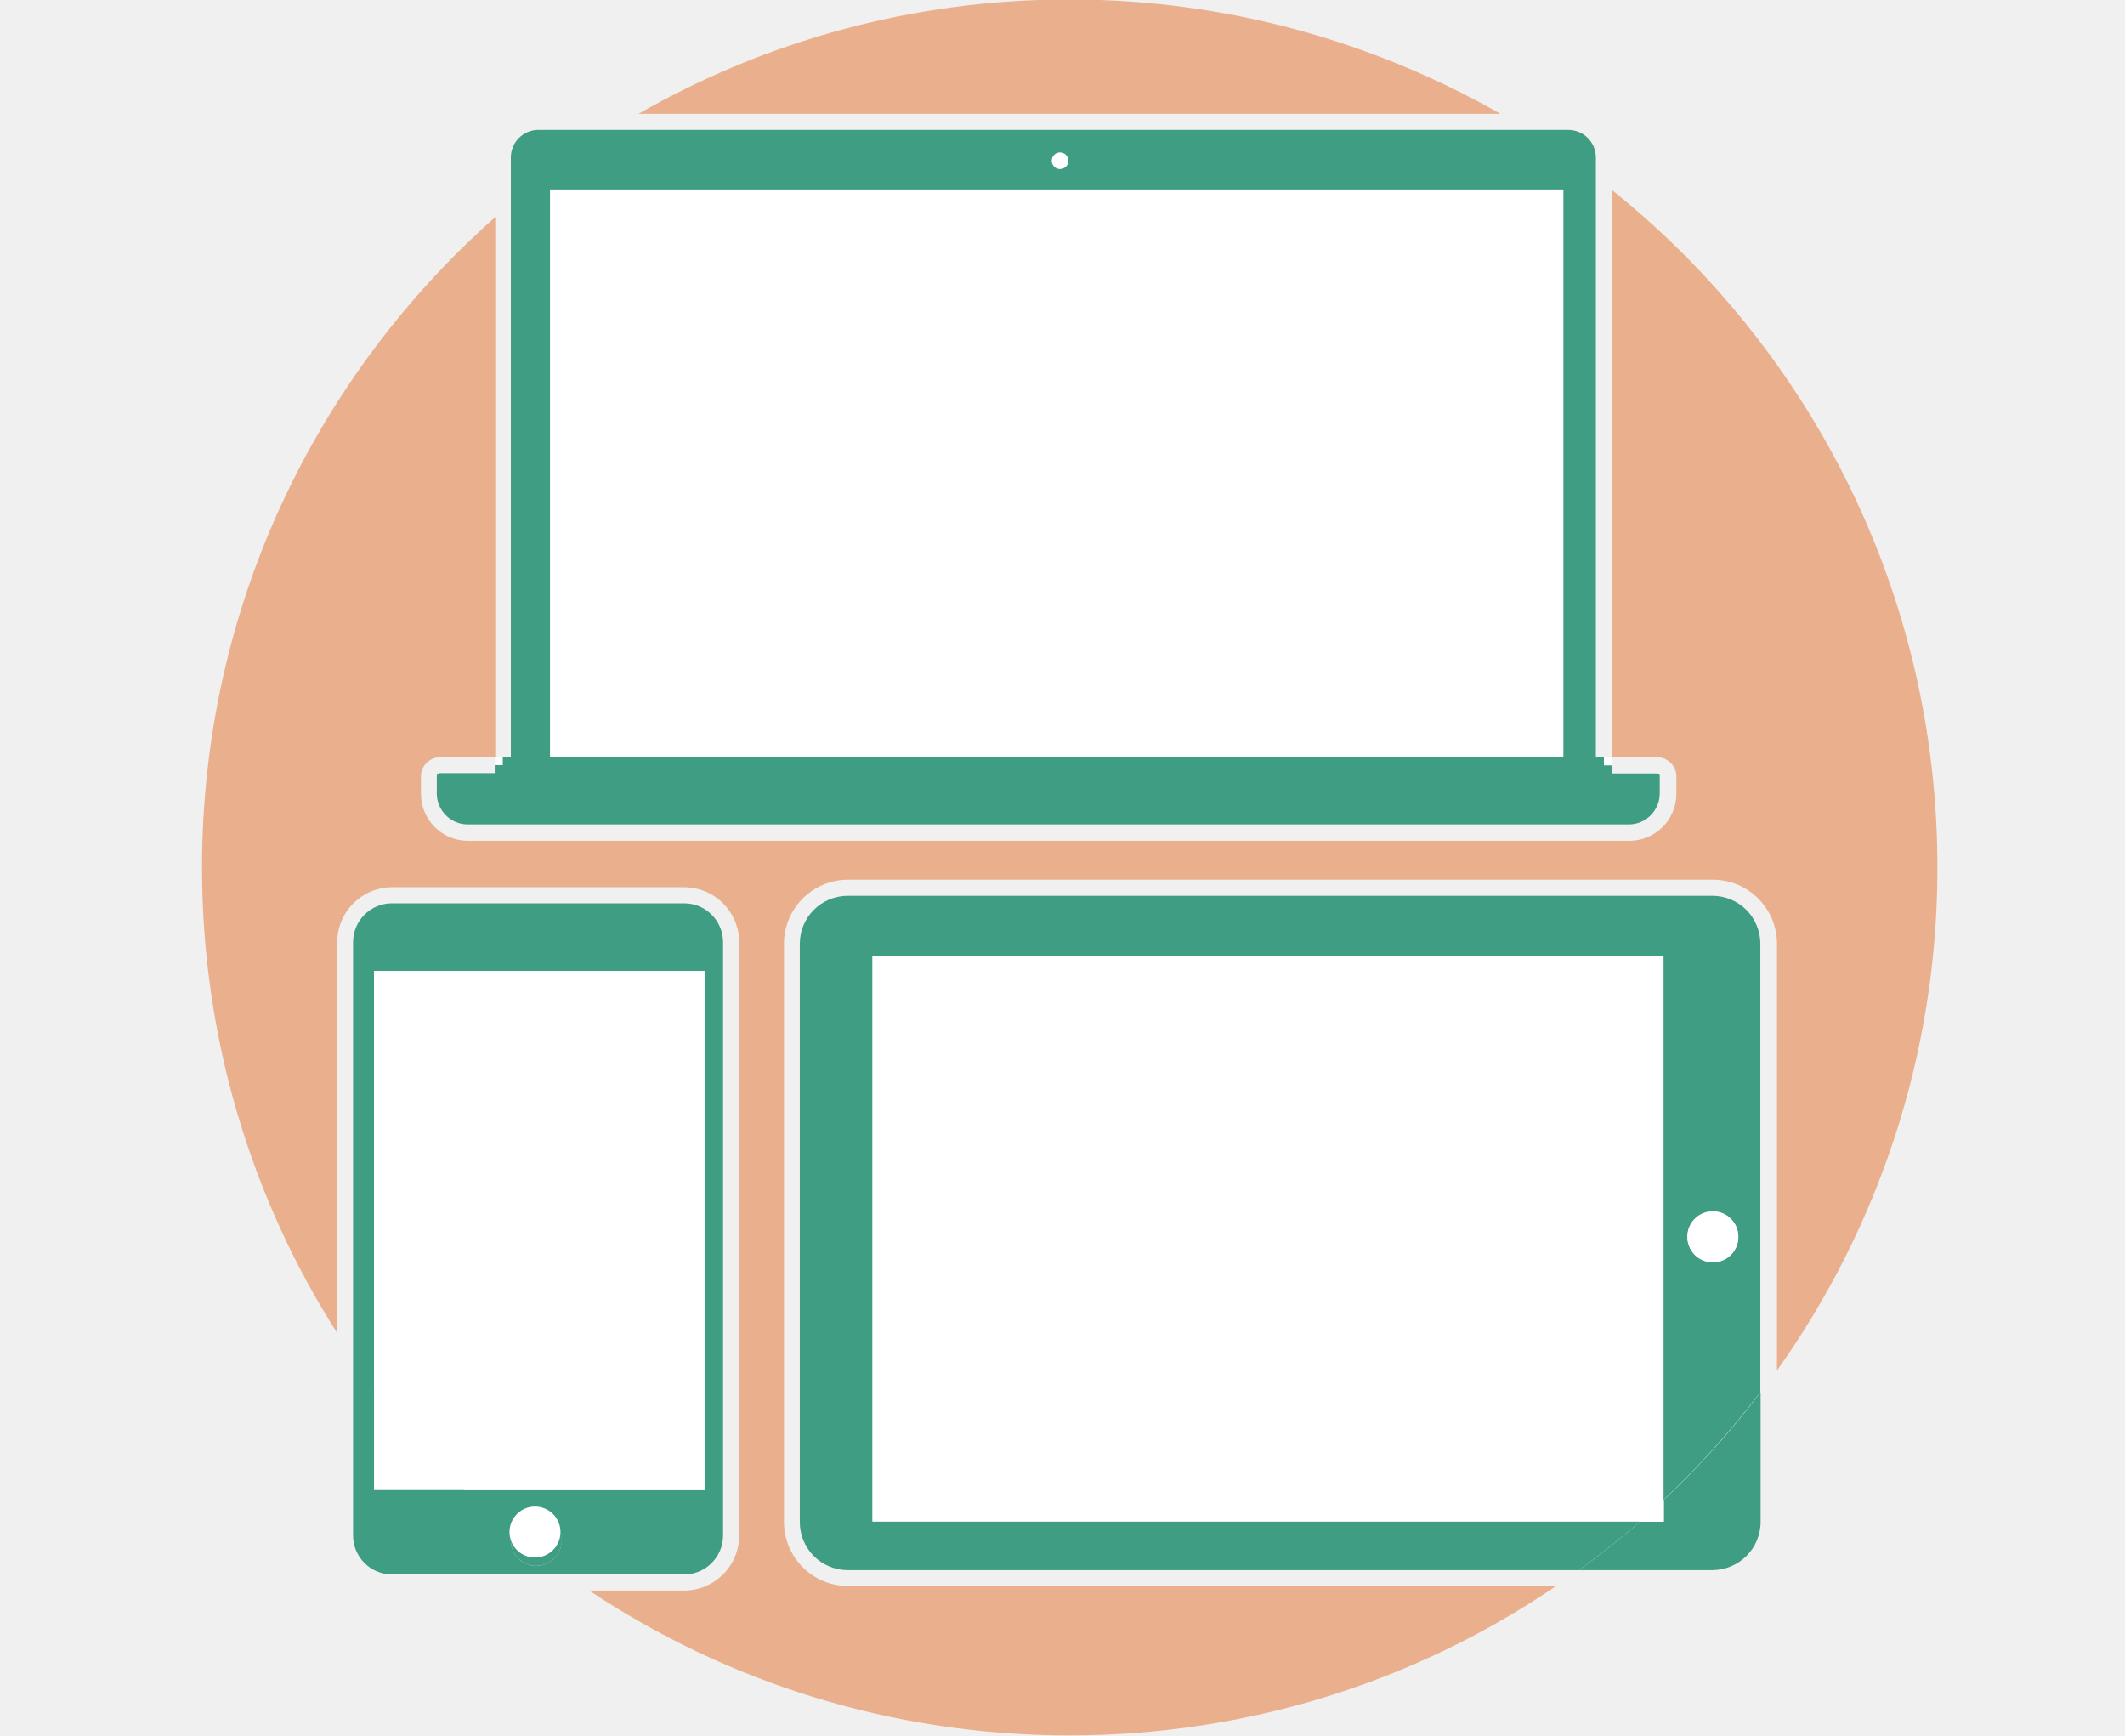
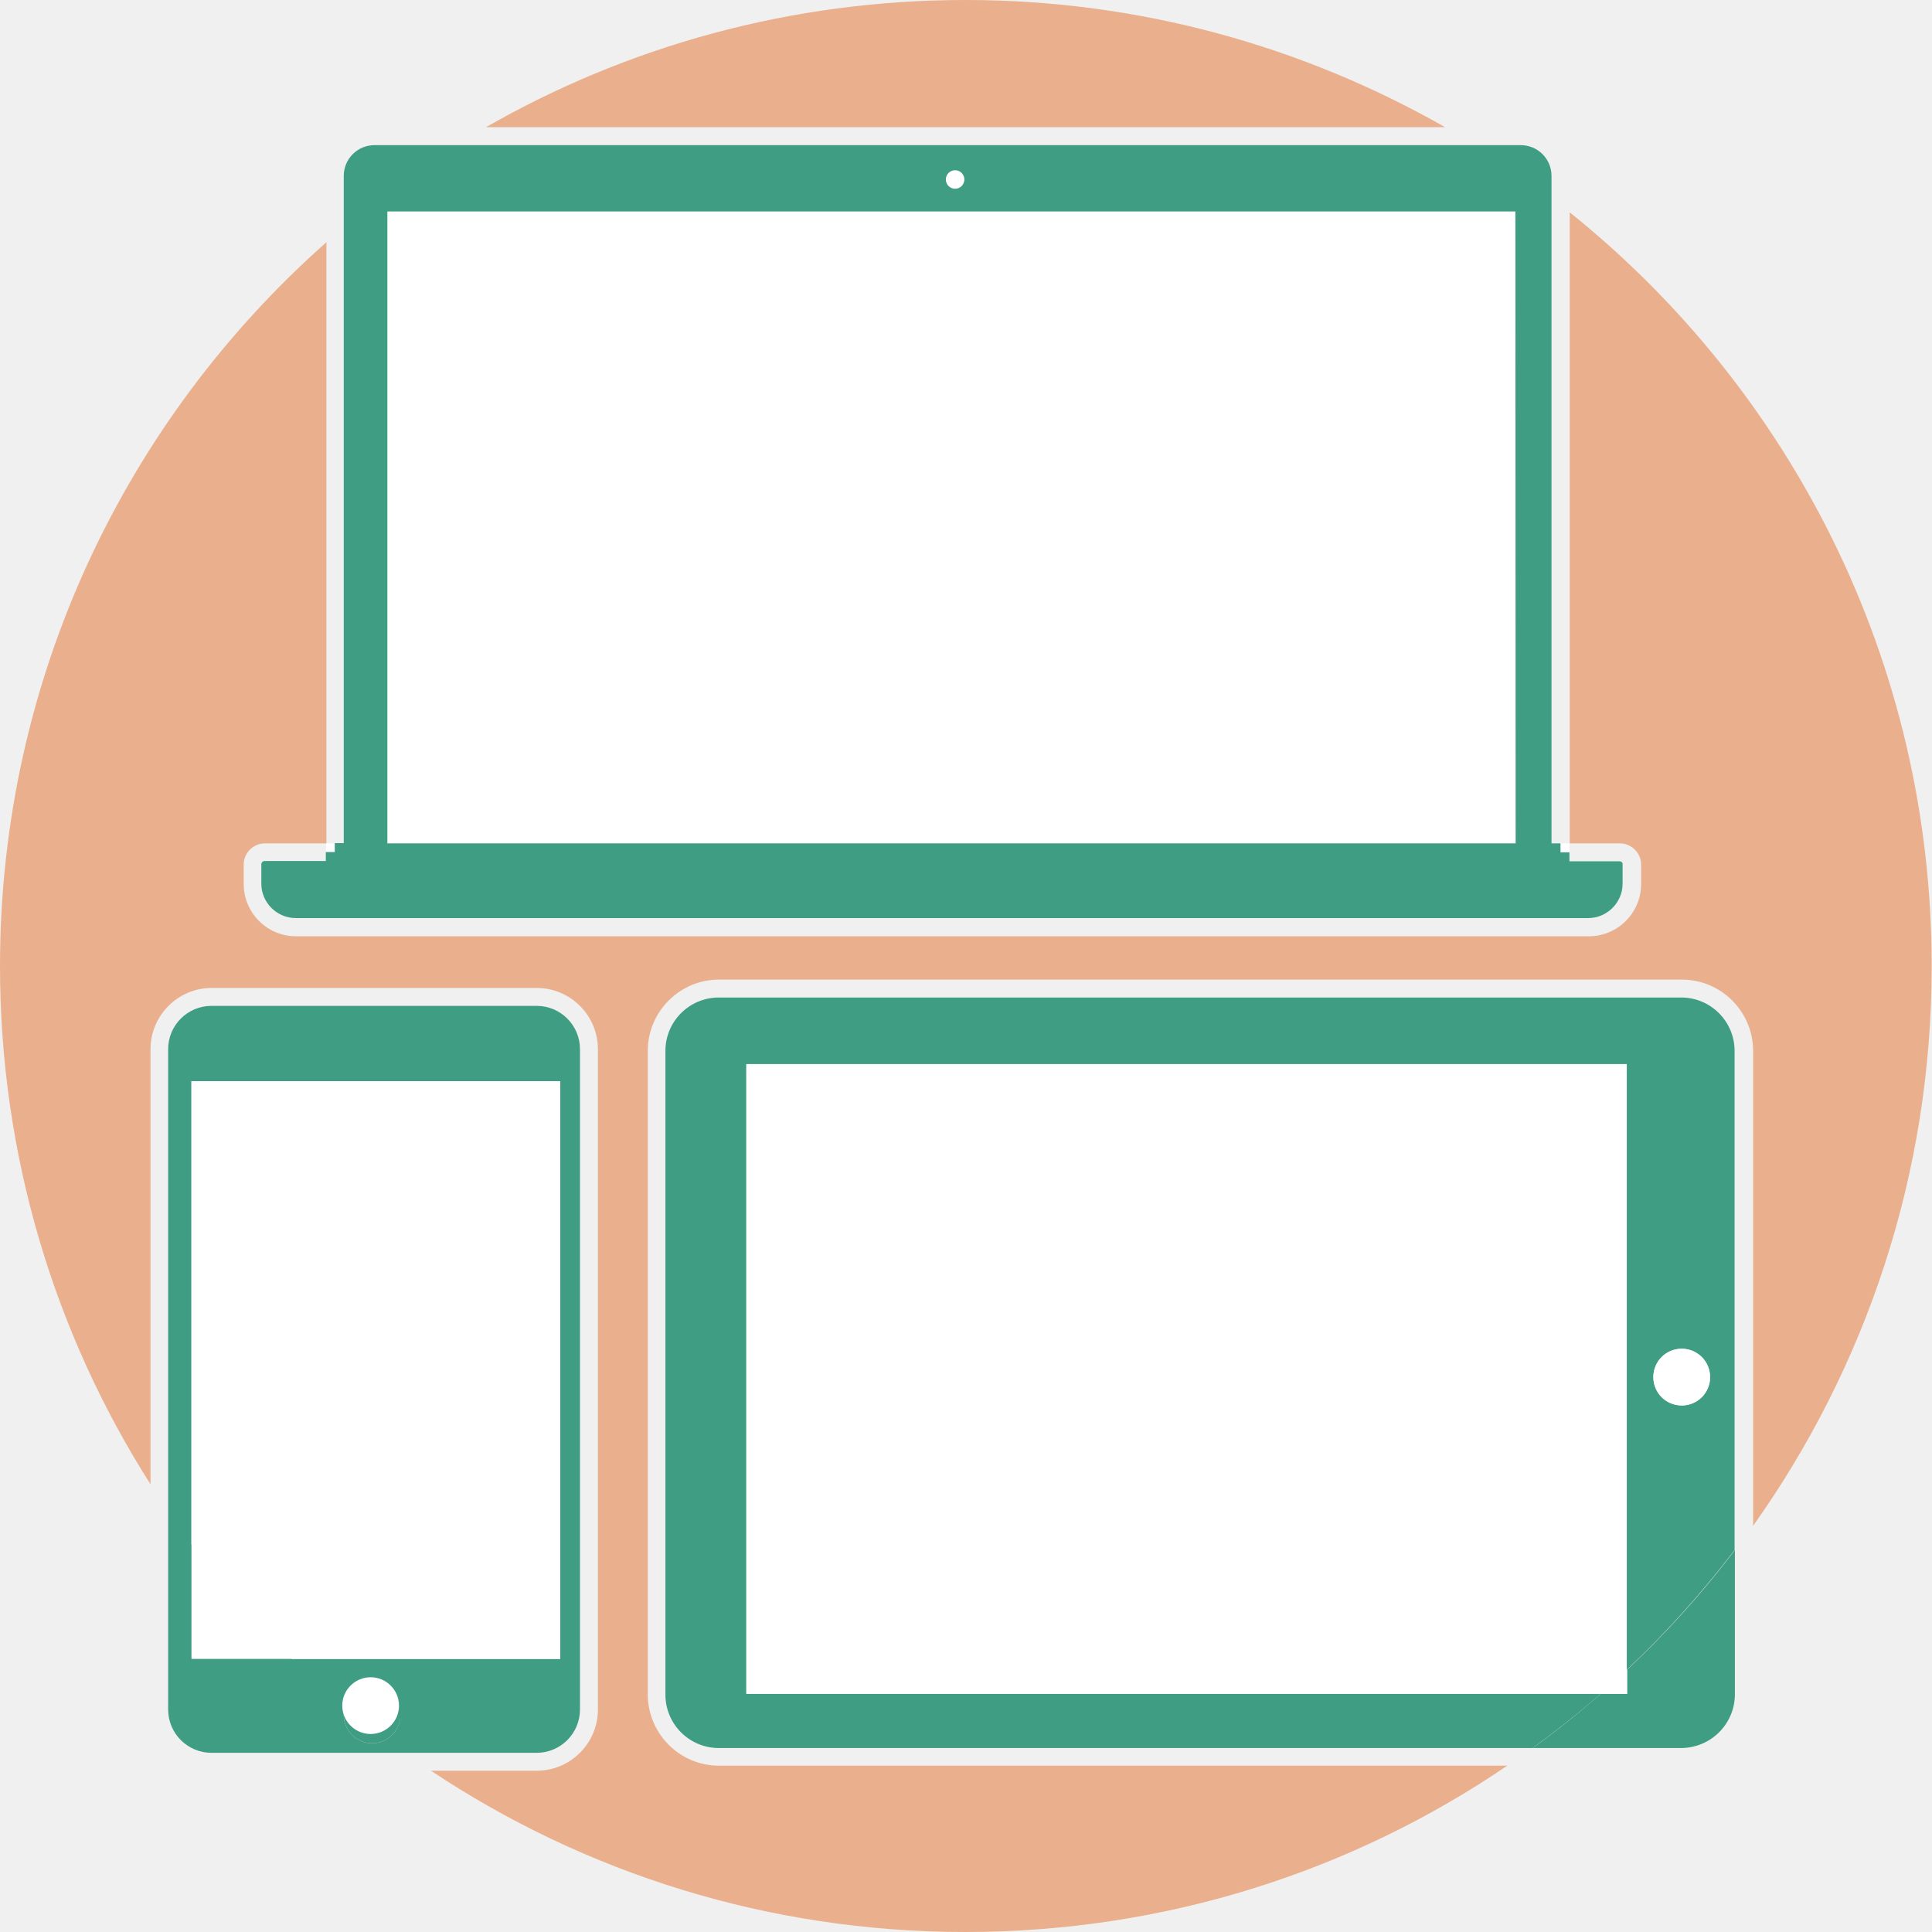
- <svg xmlns="http://www.w3.org/2000/svg" version="1.1" baseProfile="tiny" id="Layer_1" x="0px" y="0px" viewBox="0 292.3 792 646.8" xml:space="preserve">
-   <path fill="#EAB08D" d="M292.2,859.4V644c0-13.2,10.7-23.9,23.9-23.9h322.3c13.2,0,23.9,10.7,23.9,23.9v159  c37.6-52.9,59.8-117.5,59.8-187.4c0-102.1-47.3-193.1-121.2-252.4v211.3h16.8c3.9,0,7.1,3.2,7.1,7.1v6.5c0,9.7-7.9,17.5-17.5,17.5  H174.4c-9.7,0-17.5-7.9-17.5-17.5v-6.5c0-3.9,3.2-7.1,7.1-7.1h20.6V373.2c-67,59.3-109.3,145.9-109.3,242.4  c0,63.8,18.5,123.4,50.4,173.5V643.4c0-11.3,9.2-20.5,20.5-20.5H255c11.3,0,20.5,9.2,20.5,20.5v221.1c0,11.3-9.2,20.5-20.5,20.5  h-35.4c51.2,34.1,112.8,54,178.9,54c67.3,0,129.8-20.5,181.5-55.7H316C302.9,883.3,292.2,872.6,292.2,859.4z" />
-   <path fill="#EAB08D" d="M398.6,292.1c-58.5,0-113.3,15.5-160.6,42.6h321.2C511.8,307.7,457,292.1,398.6,292.1z" />
-   <path fill="#3F9D83" d="M255,628.9H146.1c-8,0-14.5,6.5-14.5,14.5v221.1c0,8,6.5,14.5,14.5,14.5H255c8,0,14.5-6.5,14.5-14.5V643.4  C269.5,635.4,263,628.9,255,628.9z M204.7,874.5c-1.4,0.8-3,1.3-4.8,1.3c-5.2,0-9.5-4.2-9.5-9.5c0-1,0.1-1.9,0.4-2.8  c1.2-3.9,4.8-6.6,9-6.6c5.2,0,9.5,4.2,9.5,9.5C209.4,869.8,207.5,872.8,204.7,874.5z M262.9,847.5H139.4V654.1h123.5V847.5z" />
-   <path fill="#FFFFFF" d="M173.2,847.5h-33.7v-38.4C149.6,822.8,160.9,835.7,173.2,847.5z" />
-   <path fill="#FFFFFF" d="M262.9,654.1v193.5h-89.8c-12.2-11.9-23.5-24.7-33.7-38.4V654.1H262.9z" />
-   <path fill="#3F9D83" d="M209.4,866.3c0,3.5-1.9,6.5-4.7,8.2c-1.4,0.8-3,1.3-4.8,1.3c-5.2,0-9.5-4.2-9.5-9.5c0-1,0.1-1.9,0.4-2.8  c1.2-3.9,4.8-6.6,9-6.6C205.1,856.8,209.4,861.1,209.4,866.3z" />
-   <path fill="#3F9D83" d="M656.2,859.4v-48.3c-10.9,14.4-23,27.8-36.1,40.1v8.1h-8.9c-7.3,6.4-14.8,12.4-22.7,18.1h49.8  C648.2,877.3,656.2,869.3,656.2,859.4z" />
-   <path fill="#3F9D83" d="M325.2,859.3V648.4h294.8v202.8c13.1-12.3,25.2-25.8,36.1-40.1V644c0-9.9-8-17.9-17.9-17.9H316  c-9.9,0-17.9,8-17.9,17.9v215.5c0,9.9,8,17.9,17.9,17.9h272.5c7.8-5.7,15.4-11.7,22.7-18.1H325.2z M638.4,743.7  c5.2,0,9.5,4.2,9.5,9.5s-4.2,9.5-9.5,9.5s-9.5-4.2-9.5-9.5S633.1,743.7,638.4,743.7z" />
-   <path fill="#FFFFFF" d="M620.1,859.3v-8.1c-2.9,2.7-5.9,5.4-8.9,8.1H620.1z" />
-   <circle fill="#FFFFFF" cx="638.4" cy="753.2" r="9.5" />
-   <circle fill="#FFFFFF" cx="199.4" cy="863.2" r="9.5" />
-   <rect x="205" y="362.9" fill="#FFFFFF" width="377.7" height="211.6" />
-   <rect x="184.5" y="574.5" fill="#FFFFFF" width="3" height="3" />
-   <rect x="597.8" y="574.5" fill="#FFFFFF" width="3" height="3" />
-   <path fill="#3F9D83" d="M617.6,580.5h-16.8v-3h-3v-3h-3V351c0-5.7-4.6-10.3-10.3-10.3H200.7c-5.7,0-10.3,4.6-10.3,10.3v223.4h-3v3  h-3v3h-20.5c-0.6,0-1.1,0.5-1.1,1.1v6.5c0,6.3,5.2,11.5,11.5,11.5h432.8c6.3,0,11.5-5.2,11.5-11.5v-6.5  C618.7,581,618.2,580.5,617.6,580.5z M582.8,574.5H205V362.9h377.7V574.5z" />
-   <circle fill="#FFFFFF" cx="395.1" cy="352.2" r="3.1" />
-   <rect x="325.2" y="648.4" fill="#FFFFFF" width="294.8" height="210.8" />
+ <svg xmlns="http://www.w3.org/2000/svg" version="1.1" id="Layer_1" x="0px" y="0px" viewBox="75.3 580.7 646.8 646.9" enable-background="new 75.3 580.7 646.8 646.9" xml:space="preserve">
+   <rect x="75.3" y="580.7" fill="none" width="646.8" height="646.9" />
+   <path fill="#EAB08D" d="M292.2,1148V932.6c0-13.2,10.7-23.9,23.9-23.9h322.3c13.2,0,23.9,10.7,23.9,23.9v159  c37.6-52.9,59.8-117.5,59.8-187.4c0-102.1-47.3-193.1-121.2-252.4v211.3h16.8c3.9,0,7.1,3.2,7.1,7.1v6.5c0,9.7-7.9,17.5-17.5,17.5  H174.4c-9.7,0-17.5-7.9-17.5-17.5v-6.5c0-3.9,3.2-7.1,7.1-7.1h20.6V661.8c-67,59.3-109.3,145.9-109.3,242.4  c0,63.8,18.5,123.4,50.4,173.5V932c0-11.3,9.2-20.5,20.5-20.5H255c11.3,0,20.5,9.2,20.5,20.5v221.1c0,11.3-9.2,20.5-20.5,20.5h-35.4  c51.2,34.1,112.8,54,178.9,54c67.3,0,129.8-20.5,181.5-55.7H316C302.9,1171.9,292.2,1161.2,292.2,1148z" />
+   <path fill="#EAB08D" d="M398.6,580.7c-58.5,0-113.3,15.5-160.6,42.6h321.2C511.8,596.3,457,580.7,398.6,580.7z" />
+   <path fill="#3F9D83" d="M255,917.5H146.1c-8,0-14.5,6.5-14.5,14.5v221.1c0,8,6.5,14.5,14.5,14.5H255c8,0,14.5-6.5,14.5-14.5V932  C269.5,924,263,917.5,255,917.5z M204.7,1163.1c-1.4,0.8-3,1.3-4.8,1.3c-5.2,0-9.5-4.2-9.5-9.5c0-1,0.1-1.9,0.4-2.8  c1.2-3.9,4.8-6.6,9-6.6c5.2,0,9.5,4.2,9.5,9.5C209.4,1158.4,207.5,1161.4,204.7,1163.1z M262.9,1136.1H139.4V942.7h123.5V1136.1z" />
+   <path fill="#FFFFFF" d="M173.2,1136.1h-33.7v-38.4C149.6,1111.4,160.9,1124.3,173.2,1136.1z" />
+   <path fill="#FFFFFF" d="M262.9,942.7v193.5h-89.8c-12.2-11.9-23.5-24.7-33.7-38.4V942.7H262.9z" />
+   <path fill="#3F9D83" d="M209.4,1154.9c0,3.5-1.9,6.5-4.7,8.2c-1.4,0.8-3,1.3-4.8,1.3c-5.2,0-9.5-4.2-9.5-9.5c0-1,0.1-1.9,0.4-2.8  c1.2-3.9,4.8-6.6,9-6.6C205.1,1145.4,209.4,1149.7,209.4,1154.9z" />
+   <path fill="#3F9D83" d="M656.2,1148v-48.3c-10.9,14.4-23,27.8-36.1,40.1v8.1h-8.9c-7.3,6.4-14.8,12.4-22.7,18.1h49.8  C648.2,1165.9,656.2,1157.9,656.2,1148z" />
+   <path fill="#3F9D83" d="M325.2,1147.9V937H620v202.8c13.1-12.3,25.2-25.8,36.1-40.1V932.6c0-9.9-8-17.9-17.9-17.9H316  c-9.9,0-17.9,8-17.9,17.9v215.5c0,9.9,8,17.9,17.9,17.9h272.5c7.8-5.7,15.4-11.7,22.7-18.1H325.2L325.2,1147.9z M638.4,1032.3  c5.2,0,9.5,4.2,9.5,9.5c0,5.3-4.2,9.5-9.5,9.5s-9.5-4.2-9.5-9.5C628.9,1036.5,633.1,1032.3,638.4,1032.3z" />
+   <path fill="#FFFFFF" d="M620.1,1147.9v-8.1c-2.9,2.7-5.9,5.4-8.9,8.1H620.1z" />
+   <circle fill="#FFFFFF" cx="638.4" cy="1041.8" r="9.5" />
+   <circle fill="#FFFFFF" cx="199.4" cy="1151.8" r="9.5" />
+   <rect x="205" y="651.5" fill="#FFFFFF" width="377.7" height="211.6" />
+   <rect x="184.5" y="863.1" fill="#FFFFFF" width="3" height="3" />
+   <rect x="597.8" y="863.1" fill="#FFFFFF" width="3" height="3" />
+   <path fill="#3F9D83" d="M617.6,869.1h-16.8v-3h-3v-3h-3V639.6c0-5.7-4.6-10.3-10.3-10.3H200.7c-5.7,0-10.3,4.6-10.3,10.3V863h-3v3  h-3v3h-20.5c-0.6,0-1.1,0.5-1.1,1.1v6.5c0,6.3,5.2,11.5,11.5,11.5h432.8c6.3,0,11.5-5.2,11.5-11.5v-6.5  C618.7,869.6,618.2,869.1,617.6,869.1z M582.8,863.1H205V651.5h377.7L582.8,863.1L582.8,863.1z" />
+   <circle fill="#FFFFFF" cx="395.1" cy="640.8" r="3.1" />
+   <rect x="325.2" y="937" fill="#FFFFFF" width="294.8" height="210.8" />
</svg>
